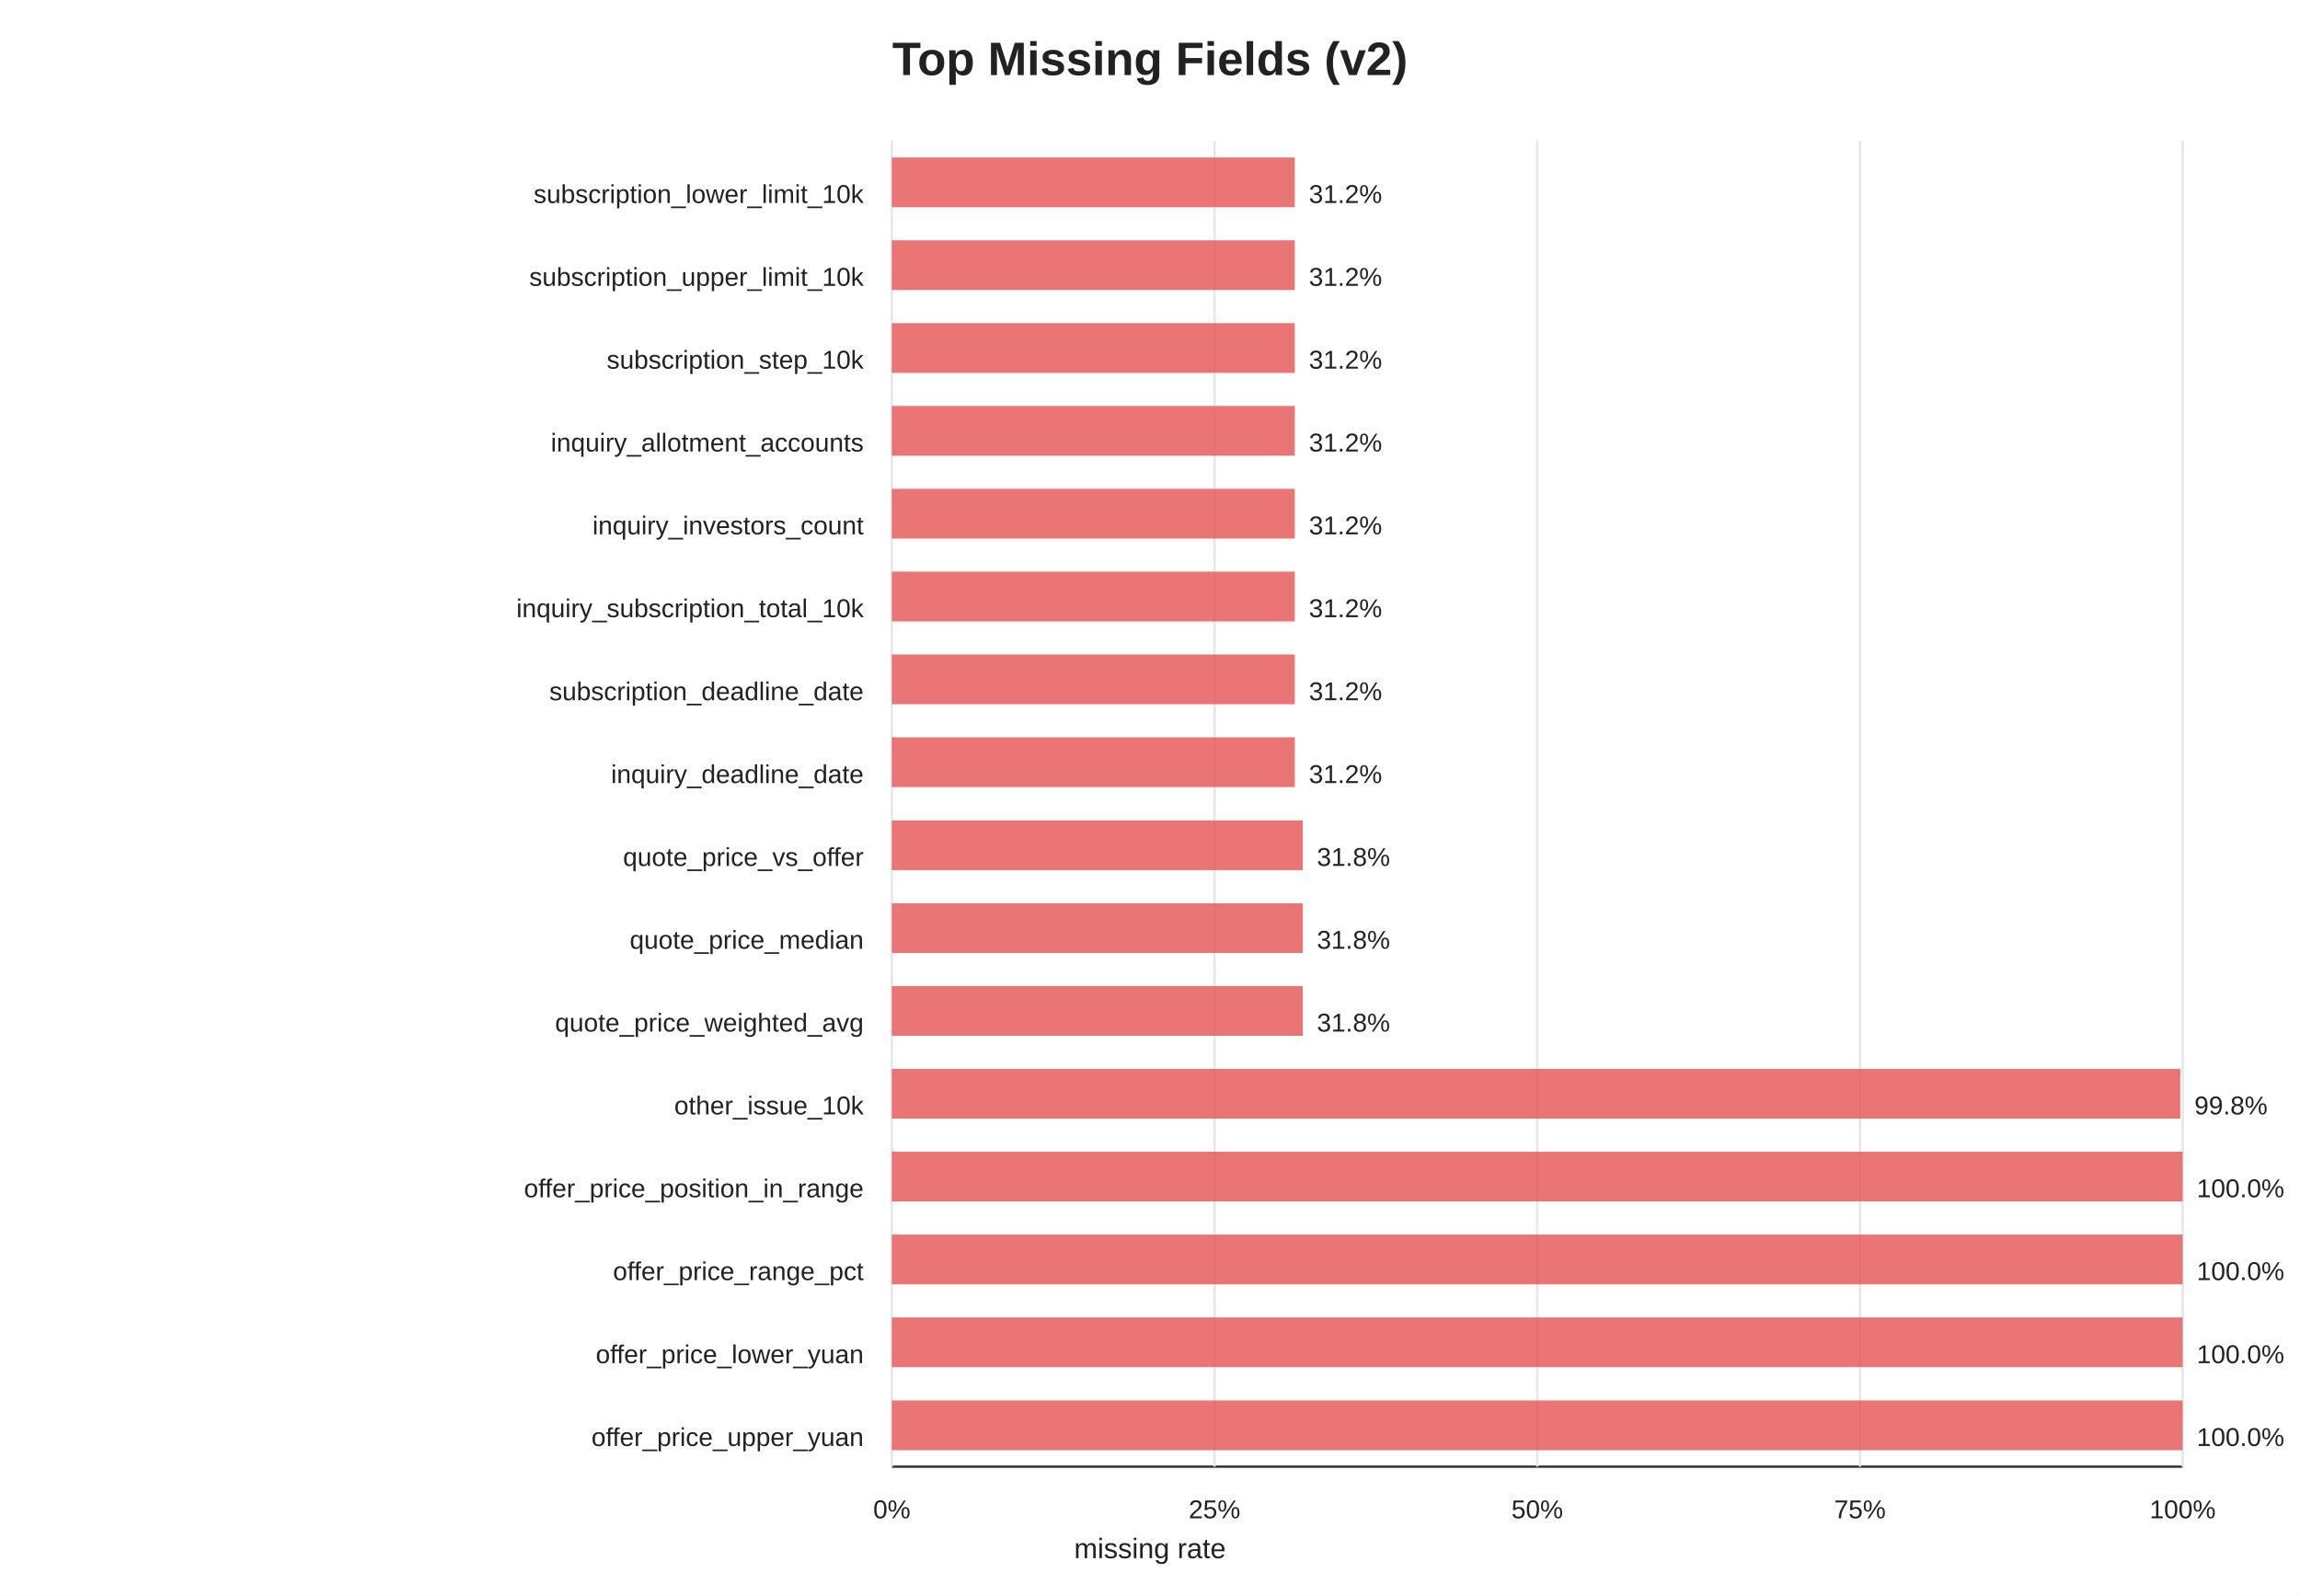
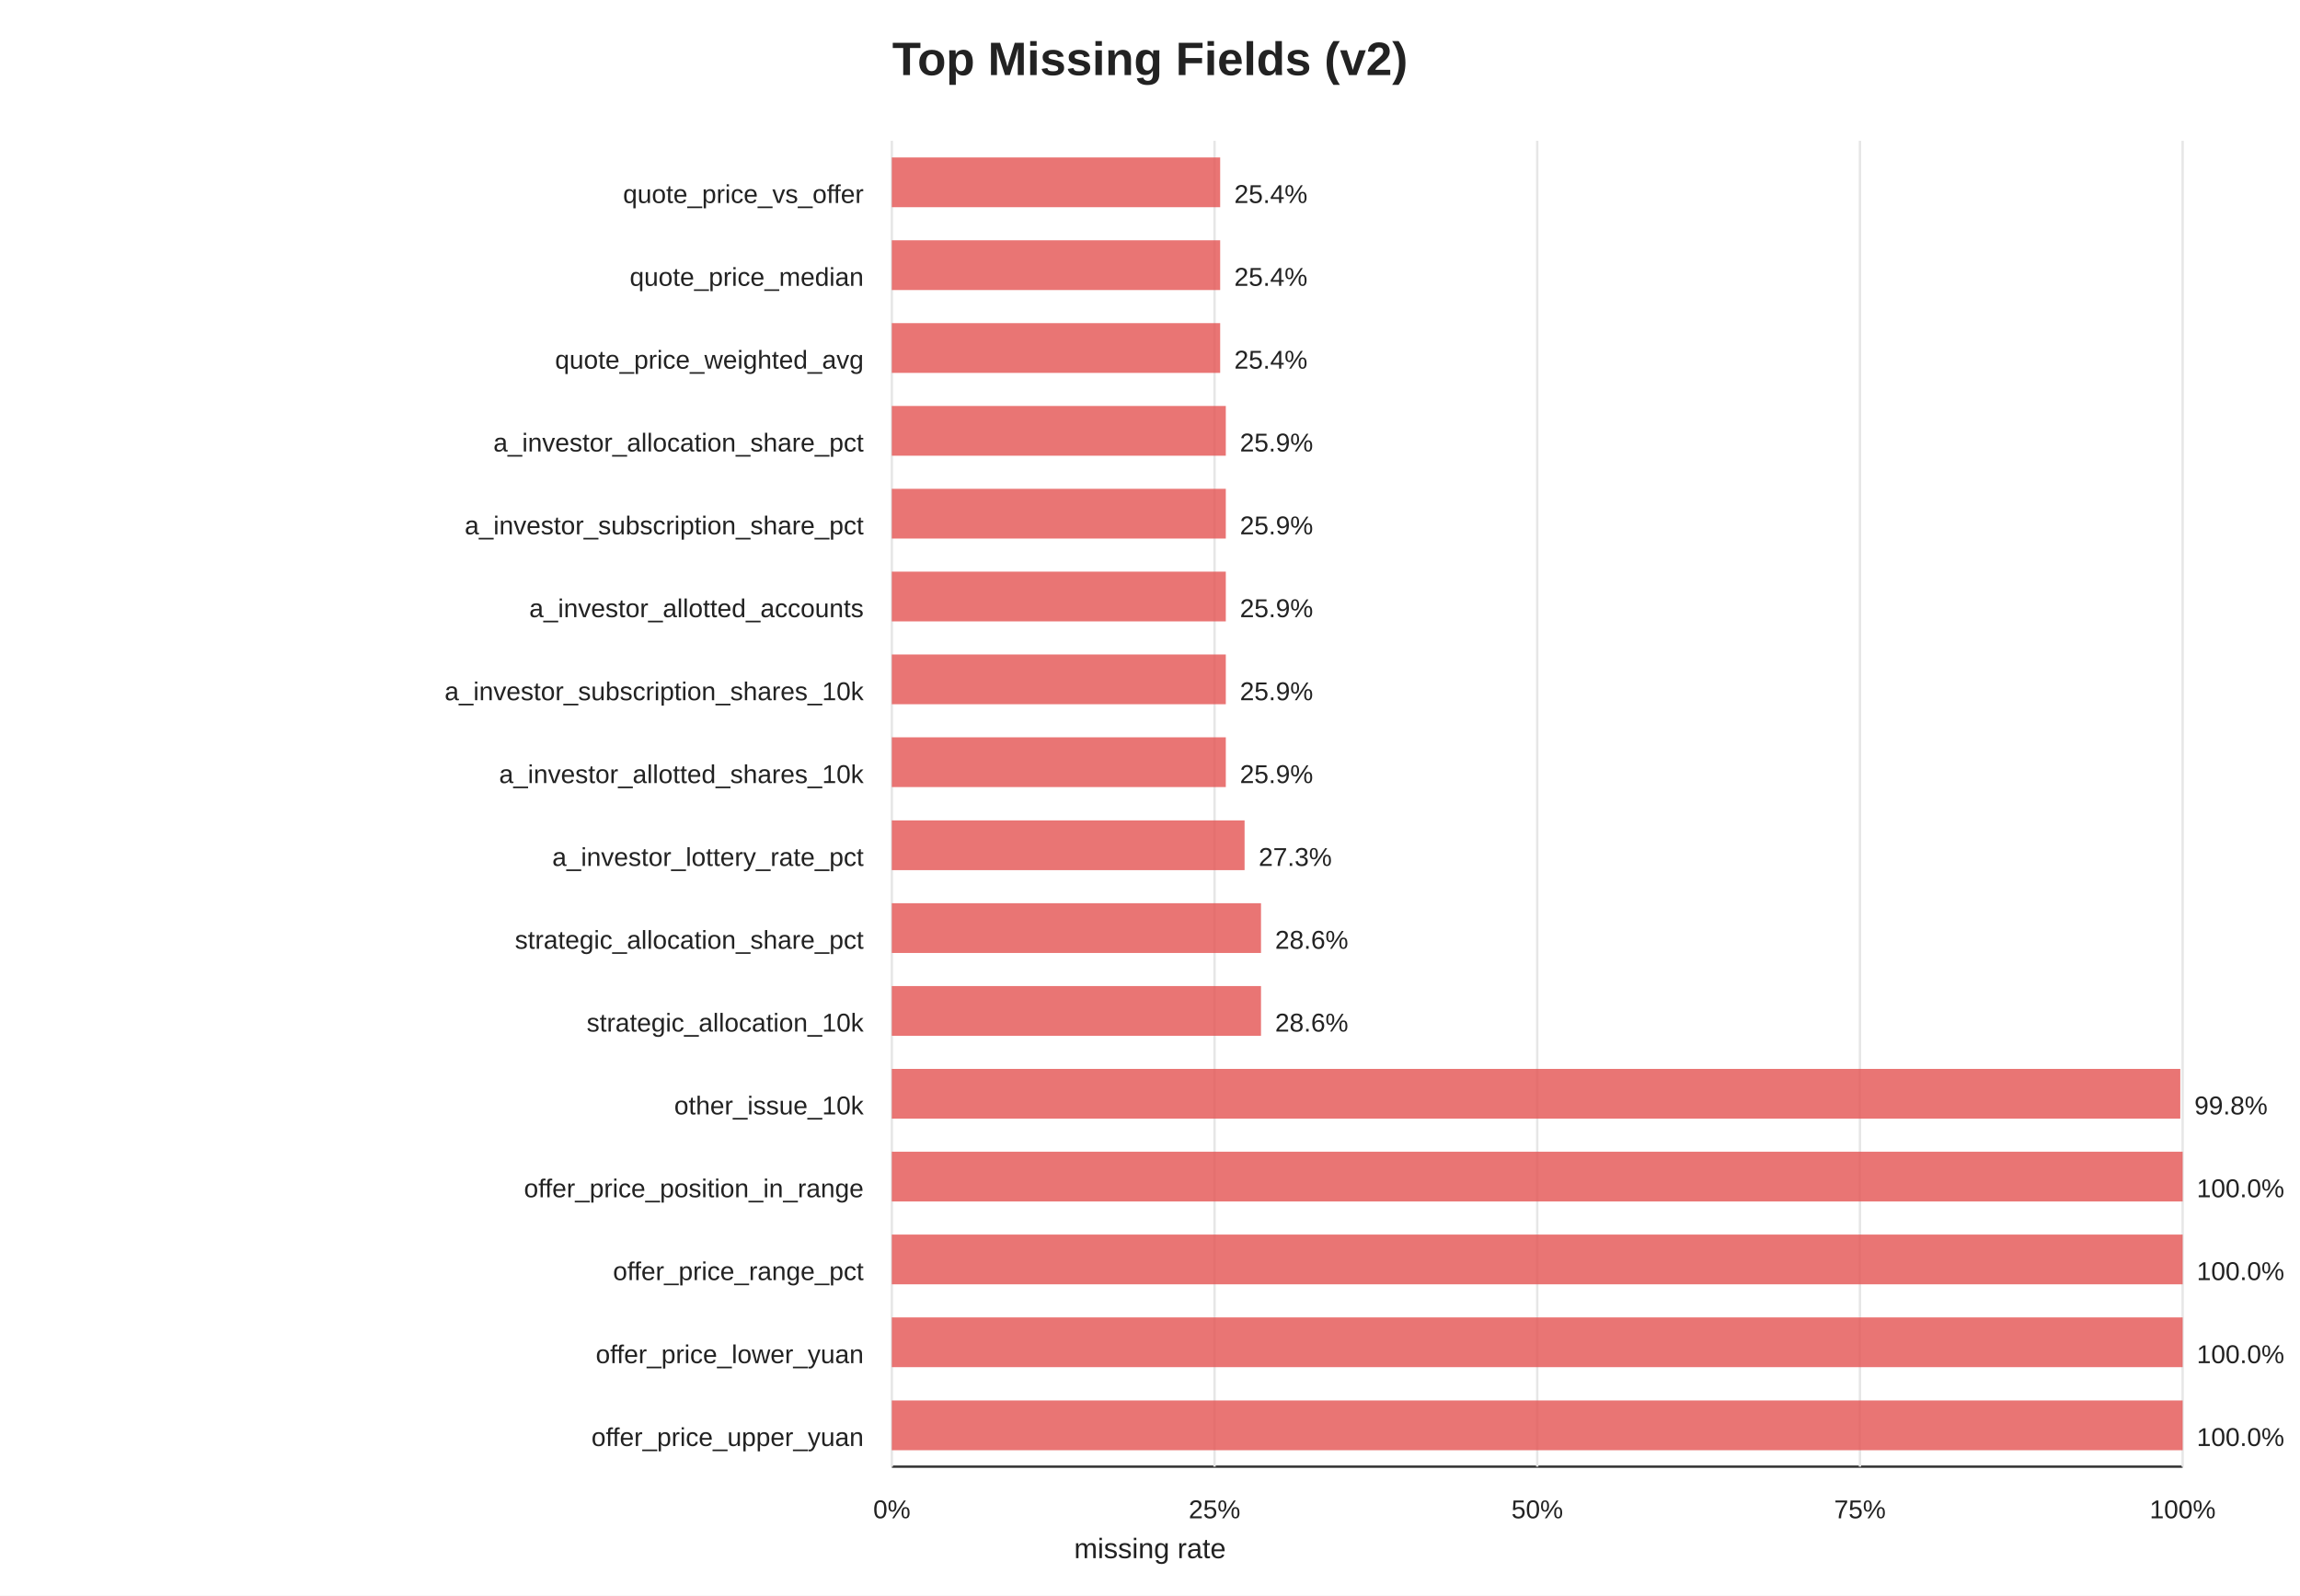
<svg xmlns="http://www.w3.org/2000/svg" width="980" height="680" viewBox="0 0 980 680">
  <rect width="100%" height="100%" fill="white" />
  <text x="490.0" y="32.0" font-family="Arial, sans-serif" font-size="20" text-anchor="middle" font-weight="700" fill="#222">Top Missing Fields (v2)</text>
  <line x1="380" y1="625" x2="930" y2="625" stroke="#333" />
  <line x1="380.0" y1="60" x2="380.0" y2="625" stroke="#e6e6e6" />
  <text x="380.0" y="647.0" font-family="Arial, sans-serif" font-size="11" text-anchor="middle" font-weight="400" fill="#222">0%</text>
  <line x1="517.5" y1="60" x2="517.5" y2="625" stroke="#e6e6e6" />
  <text x="517.5" y="647.0" font-family="Arial, sans-serif" font-size="11" text-anchor="middle" font-weight="400" fill="#222">25%</text>
  <line x1="655.0" y1="60" x2="655.0" y2="625" stroke="#e6e6e6" />
  <text x="655.0" y="647.0" font-family="Arial, sans-serif" font-size="11" text-anchor="middle" font-weight="400" fill="#222">50%</text>
  <line x1="792.5" y1="60" x2="792.5" y2="625" stroke="#e6e6e6" />
  <text x="792.5" y="647.0" font-family="Arial, sans-serif" font-size="11" text-anchor="middle" font-weight="400" fill="#222">75%</text>
  <line x1="930.0" y1="60" x2="930.0" y2="625" stroke="#e6e6e6" />
  <text x="930.0" y="647.0" font-family="Arial, sans-serif" font-size="11" text-anchor="middle" font-weight="400" fill="#222">100%</text>
-   <text x="368.0" y="86.5" font-family="Arial, sans-serif" font-size="11" text-anchor="end" font-weight="400" fill="#222">subscription_lower_limit_10k</text>
-   <rect x="380" y="67.1" width="171.7" height="21.2" fill="#E45756" fill-opacity="0.82" />
-   <text x="557.7" y="86.5" font-family="Arial, sans-serif" font-size="11" text-anchor="start" font-weight="400" fill="#222">31.2%</text>
-   <text x="368.0" y="121.8" font-family="Arial, sans-serif" font-size="11" text-anchor="end" font-weight="400" fill="#222">subscription_upper_limit_10k</text>
-   <rect x="380" y="102.4" width="171.7" height="21.2" fill="#E45756" fill-opacity="0.82" />
-   <text x="557.7" y="121.8" font-family="Arial, sans-serif" font-size="11" text-anchor="start" font-weight="400" fill="#222">31.2%</text>
-   <text x="368.0" y="157.1" font-family="Arial, sans-serif" font-size="11" text-anchor="end" font-weight="400" fill="#222">subscription_step_10k</text>
-   <rect x="380" y="137.7" width="171.7" height="21.2" fill="#E45756" fill-opacity="0.82" />
-   <text x="557.7" y="157.1" font-family="Arial, sans-serif" font-size="11" text-anchor="start" font-weight="400" fill="#222">31.2%</text>
-   <text x="368.0" y="192.4" font-family="Arial, sans-serif" font-size="11" text-anchor="end" font-weight="400" fill="#222">inquiry_allotment_accounts</text>
-   <rect x="380" y="173.0" width="171.7" height="21.2" fill="#E45756" fill-opacity="0.82" />
-   <text x="557.7" y="192.4" font-family="Arial, sans-serif" font-size="11" text-anchor="start" font-weight="400" fill="#222">31.2%</text>
-   <text x="368.0" y="227.7" font-family="Arial, sans-serif" font-size="11" text-anchor="end" font-weight="400" fill="#222">inquiry_investors_count</text>
-   <rect x="380" y="208.3" width="171.7" height="21.2" fill="#E45756" fill-opacity="0.82" />
-   <text x="557.7" y="227.7" font-family="Arial, sans-serif" font-size="11" text-anchor="start" font-weight="400" fill="#222">31.2%</text>
-   <text x="368.0" y="263.0" font-family="Arial, sans-serif" font-size="11" text-anchor="end" font-weight="400" fill="#222">inquiry_subscription_total_10k</text>
-   <rect x="380" y="243.6" width="171.7" height="21.2" fill="#E45756" fill-opacity="0.82" />
-   <text x="557.7" y="263.0" font-family="Arial, sans-serif" font-size="11" text-anchor="start" font-weight="400" fill="#222">31.2%</text>
-   <text x="368.0" y="298.4" font-family="Arial, sans-serif" font-size="11" text-anchor="end" font-weight="400" fill="#222">subscription_deadline_date</text>
-   <rect x="380" y="278.9" width="171.7" height="21.2" fill="#E45756" fill-opacity="0.82" />
-   <text x="557.7" y="298.4" font-family="Arial, sans-serif" font-size="11" text-anchor="start" font-weight="400" fill="#222">31.2%</text>
-   <text x="368.0" y="333.7" font-family="Arial, sans-serif" font-size="11" text-anchor="end" font-weight="400" fill="#222">inquiry_deadline_date</text>
-   <rect x="380" y="314.2" width="171.7" height="21.2" fill="#E45756" fill-opacity="0.82" />
-   <text x="557.7" y="333.7" font-family="Arial, sans-serif" font-size="11" text-anchor="start" font-weight="400" fill="#222">31.2%</text>
-   <text x="368.0" y="369.0" font-family="Arial, sans-serif" font-size="11" text-anchor="end" font-weight="400" fill="#222">quote_price_vs_offer</text>
-   <rect x="380" y="349.6" width="175.1" height="21.2" fill="#E45756" fill-opacity="0.82" />
-   <text x="561.1" y="369.0" font-family="Arial, sans-serif" font-size="11" text-anchor="start" font-weight="400" fill="#222">31.8%</text>
-   <text x="368.0" y="404.3" font-family="Arial, sans-serif" font-size="11" text-anchor="end" font-weight="400" fill="#222">quote_price_median</text>
-   <rect x="380" y="384.9" width="175.1" height="21.2" fill="#E45756" fill-opacity="0.82" />
-   <text x="561.1" y="404.3" font-family="Arial, sans-serif" font-size="11" text-anchor="start" font-weight="400" fill="#222">31.8%</text>
-   <text x="368.0" y="439.6" font-family="Arial, sans-serif" font-size="11" text-anchor="end" font-weight="400" fill="#222">quote_price_weighted_avg</text>
-   <rect x="380" y="420.2" width="175.1" height="21.2" fill="#E45756" fill-opacity="0.82" />
-   <text x="561.1" y="439.6" font-family="Arial, sans-serif" font-size="11" text-anchor="start" font-weight="400" fill="#222">31.8%</text>
+   <text x="368.0" y="86.5" font-family="Arial, sans-serif" font-size="11" text-anchor="end" font-weight="400" fill="#222">quote_price_vs_offer</text>
+   <rect x="380" y="67.1" width="139.9" height="21.2" fill="#E45756" fill-opacity="0.82" />
+   <text x="525.9" y="86.5" font-family="Arial, sans-serif" font-size="11" text-anchor="start" font-weight="400" fill="#222">25.4%</text>
+   <text x="368.0" y="121.8" font-family="Arial, sans-serif" font-size="11" text-anchor="end" font-weight="400" fill="#222">quote_price_median</text>
+   <rect x="380" y="102.4" width="139.9" height="21.2" fill="#E45756" fill-opacity="0.82" />
+   <text x="525.9" y="121.8" font-family="Arial, sans-serif" font-size="11" text-anchor="start" font-weight="400" fill="#222">25.4%</text>
+   <text x="368.0" y="157.1" font-family="Arial, sans-serif" font-size="11" text-anchor="end" font-weight="400" fill="#222">quote_price_weighted_avg</text>
+   <rect x="380" y="137.7" width="139.9" height="21.2" fill="#E45756" fill-opacity="0.82" />
+   <text x="525.9" y="157.1" font-family="Arial, sans-serif" font-size="11" text-anchor="start" font-weight="400" fill="#222">25.4%</text>
+   <text x="368.0" y="192.4" font-family="Arial, sans-serif" font-size="11" text-anchor="end" font-weight="400" fill="#222">a_investor_allocation_share_pct</text>
+   <rect x="380" y="173.0" width="142.3" height="21.2" fill="#E45756" fill-opacity="0.82" />
+   <text x="528.3" y="192.4" font-family="Arial, sans-serif" font-size="11" text-anchor="start" font-weight="400" fill="#222">25.9%</text>
+   <text x="368.0" y="227.7" font-family="Arial, sans-serif" font-size="11" text-anchor="end" font-weight="400" fill="#222">a_investor_subscription_share_pct</text>
+   <rect x="380" y="208.3" width="142.3" height="21.2" fill="#E45756" fill-opacity="0.82" />
+   <text x="528.3" y="227.7" font-family="Arial, sans-serif" font-size="11" text-anchor="start" font-weight="400" fill="#222">25.9%</text>
+   <text x="368.0" y="263.0" font-family="Arial, sans-serif" font-size="11" text-anchor="end" font-weight="400" fill="#222">a_investor_allotted_accounts</text>
+   <rect x="380" y="243.6" width="142.3" height="21.2" fill="#E45756" fill-opacity="0.82" />
+   <text x="528.3" y="263.0" font-family="Arial, sans-serif" font-size="11" text-anchor="start" font-weight="400" fill="#222">25.9%</text>
+   <text x="368.0" y="298.4" font-family="Arial, sans-serif" font-size="11" text-anchor="end" font-weight="400" fill="#222">a_investor_subscription_shares_10k</text>
+   <rect x="380" y="278.9" width="142.3" height="21.2" fill="#E45756" fill-opacity="0.82" />
+   <text x="528.3" y="298.4" font-family="Arial, sans-serif" font-size="11" text-anchor="start" font-weight="400" fill="#222">25.9%</text>
+   <text x="368.0" y="333.7" font-family="Arial, sans-serif" font-size="11" text-anchor="end" font-weight="400" fill="#222">a_investor_allotted_shares_10k</text>
+   <rect x="380" y="314.2" width="142.3" height="21.2" fill="#E45756" fill-opacity="0.82" />
+   <text x="528.3" y="333.7" font-family="Arial, sans-serif" font-size="11" text-anchor="start" font-weight="400" fill="#222">25.9%</text>
+   <text x="368.0" y="369.0" font-family="Arial, sans-serif" font-size="11" text-anchor="end" font-weight="400" fill="#222">a_investor_lottery_rate_pct</text>
+   <rect x="380" y="349.6" width="150.3" height="21.2" fill="#E45756" fill-opacity="0.82" />
+   <text x="536.3" y="369.0" font-family="Arial, sans-serif" font-size="11" text-anchor="start" font-weight="400" fill="#222">27.3%</text>
+   <text x="368.0" y="404.3" font-family="Arial, sans-serif" font-size="11" text-anchor="end" font-weight="400" fill="#222">strategic_allocation_share_pct</text>
+   <rect x="380" y="384.9" width="157.3" height="21.2" fill="#E45756" fill-opacity="0.82" />
+   <text x="543.3" y="404.3" font-family="Arial, sans-serif" font-size="11" text-anchor="start" font-weight="400" fill="#222">28.6%</text>
+   <text x="368.0" y="439.6" font-family="Arial, sans-serif" font-size="11" text-anchor="end" font-weight="400" fill="#222">strategic_allocation_10k</text>
+   <rect x="380" y="420.2" width="157.3" height="21.2" fill="#E45756" fill-opacity="0.82" />
+   <text x="543.3" y="439.6" font-family="Arial, sans-serif" font-size="11" text-anchor="start" font-weight="400" fill="#222">28.6%</text>
  <text x="368.0" y="474.9" font-family="Arial, sans-serif" font-size="11" text-anchor="end" font-weight="400" fill="#222">other_issue_10k</text>
  <rect x="380" y="455.5" width="549.0" height="21.2" fill="#E45756" fill-opacity="0.82" />
  <text x="935.0" y="474.9" font-family="Arial, sans-serif" font-size="11" text-anchor="start" font-weight="400" fill="#222">99.8%</text>
  <text x="368.0" y="510.2" font-family="Arial, sans-serif" font-size="11" text-anchor="end" font-weight="400" fill="#222">offer_price_position_in_range</text>
  <rect x="380" y="490.8" width="550.0" height="21.2" fill="#E45756" fill-opacity="0.82" />
  <text x="936.0" y="510.2" font-family="Arial, sans-serif" font-size="11" text-anchor="start" font-weight="400" fill="#222">100.0%</text>
  <text x="368.0" y="545.5" font-family="Arial, sans-serif" font-size="11" text-anchor="end" font-weight="400" fill="#222">offer_price_range_pct</text>
  <rect x="380" y="526.1" width="550.0" height="21.2" fill="#E45756" fill-opacity="0.82" />
  <text x="936.0" y="545.5" font-family="Arial, sans-serif" font-size="11" text-anchor="start" font-weight="400" fill="#222">100.0%</text>
  <text x="368.0" y="580.9" font-family="Arial, sans-serif" font-size="11" text-anchor="end" font-weight="400" fill="#222">offer_price_lower_yuan</text>
  <rect x="380" y="561.4" width="550.0" height="21.2" fill="#E45756" fill-opacity="0.82" />
  <text x="936.0" y="580.9" font-family="Arial, sans-serif" font-size="11" text-anchor="start" font-weight="400" fill="#222">100.0%</text>
  <text x="368.0" y="616.2" font-family="Arial, sans-serif" font-size="11" text-anchor="end" font-weight="400" fill="#222">offer_price_upper_yuan</text>
  <rect x="380" y="596.8" width="550.0" height="21.2" fill="#E45756" fill-opacity="0.82" />
  <text x="936.0" y="616.2" font-family="Arial, sans-serif" font-size="11" text-anchor="start" font-weight="400" fill="#222">100.0%</text>
  <text x="490.0" y="664.0" font-family="Arial, sans-serif" font-size="12" text-anchor="middle" font-weight="400" fill="#222">missing rate</text>
</svg>
